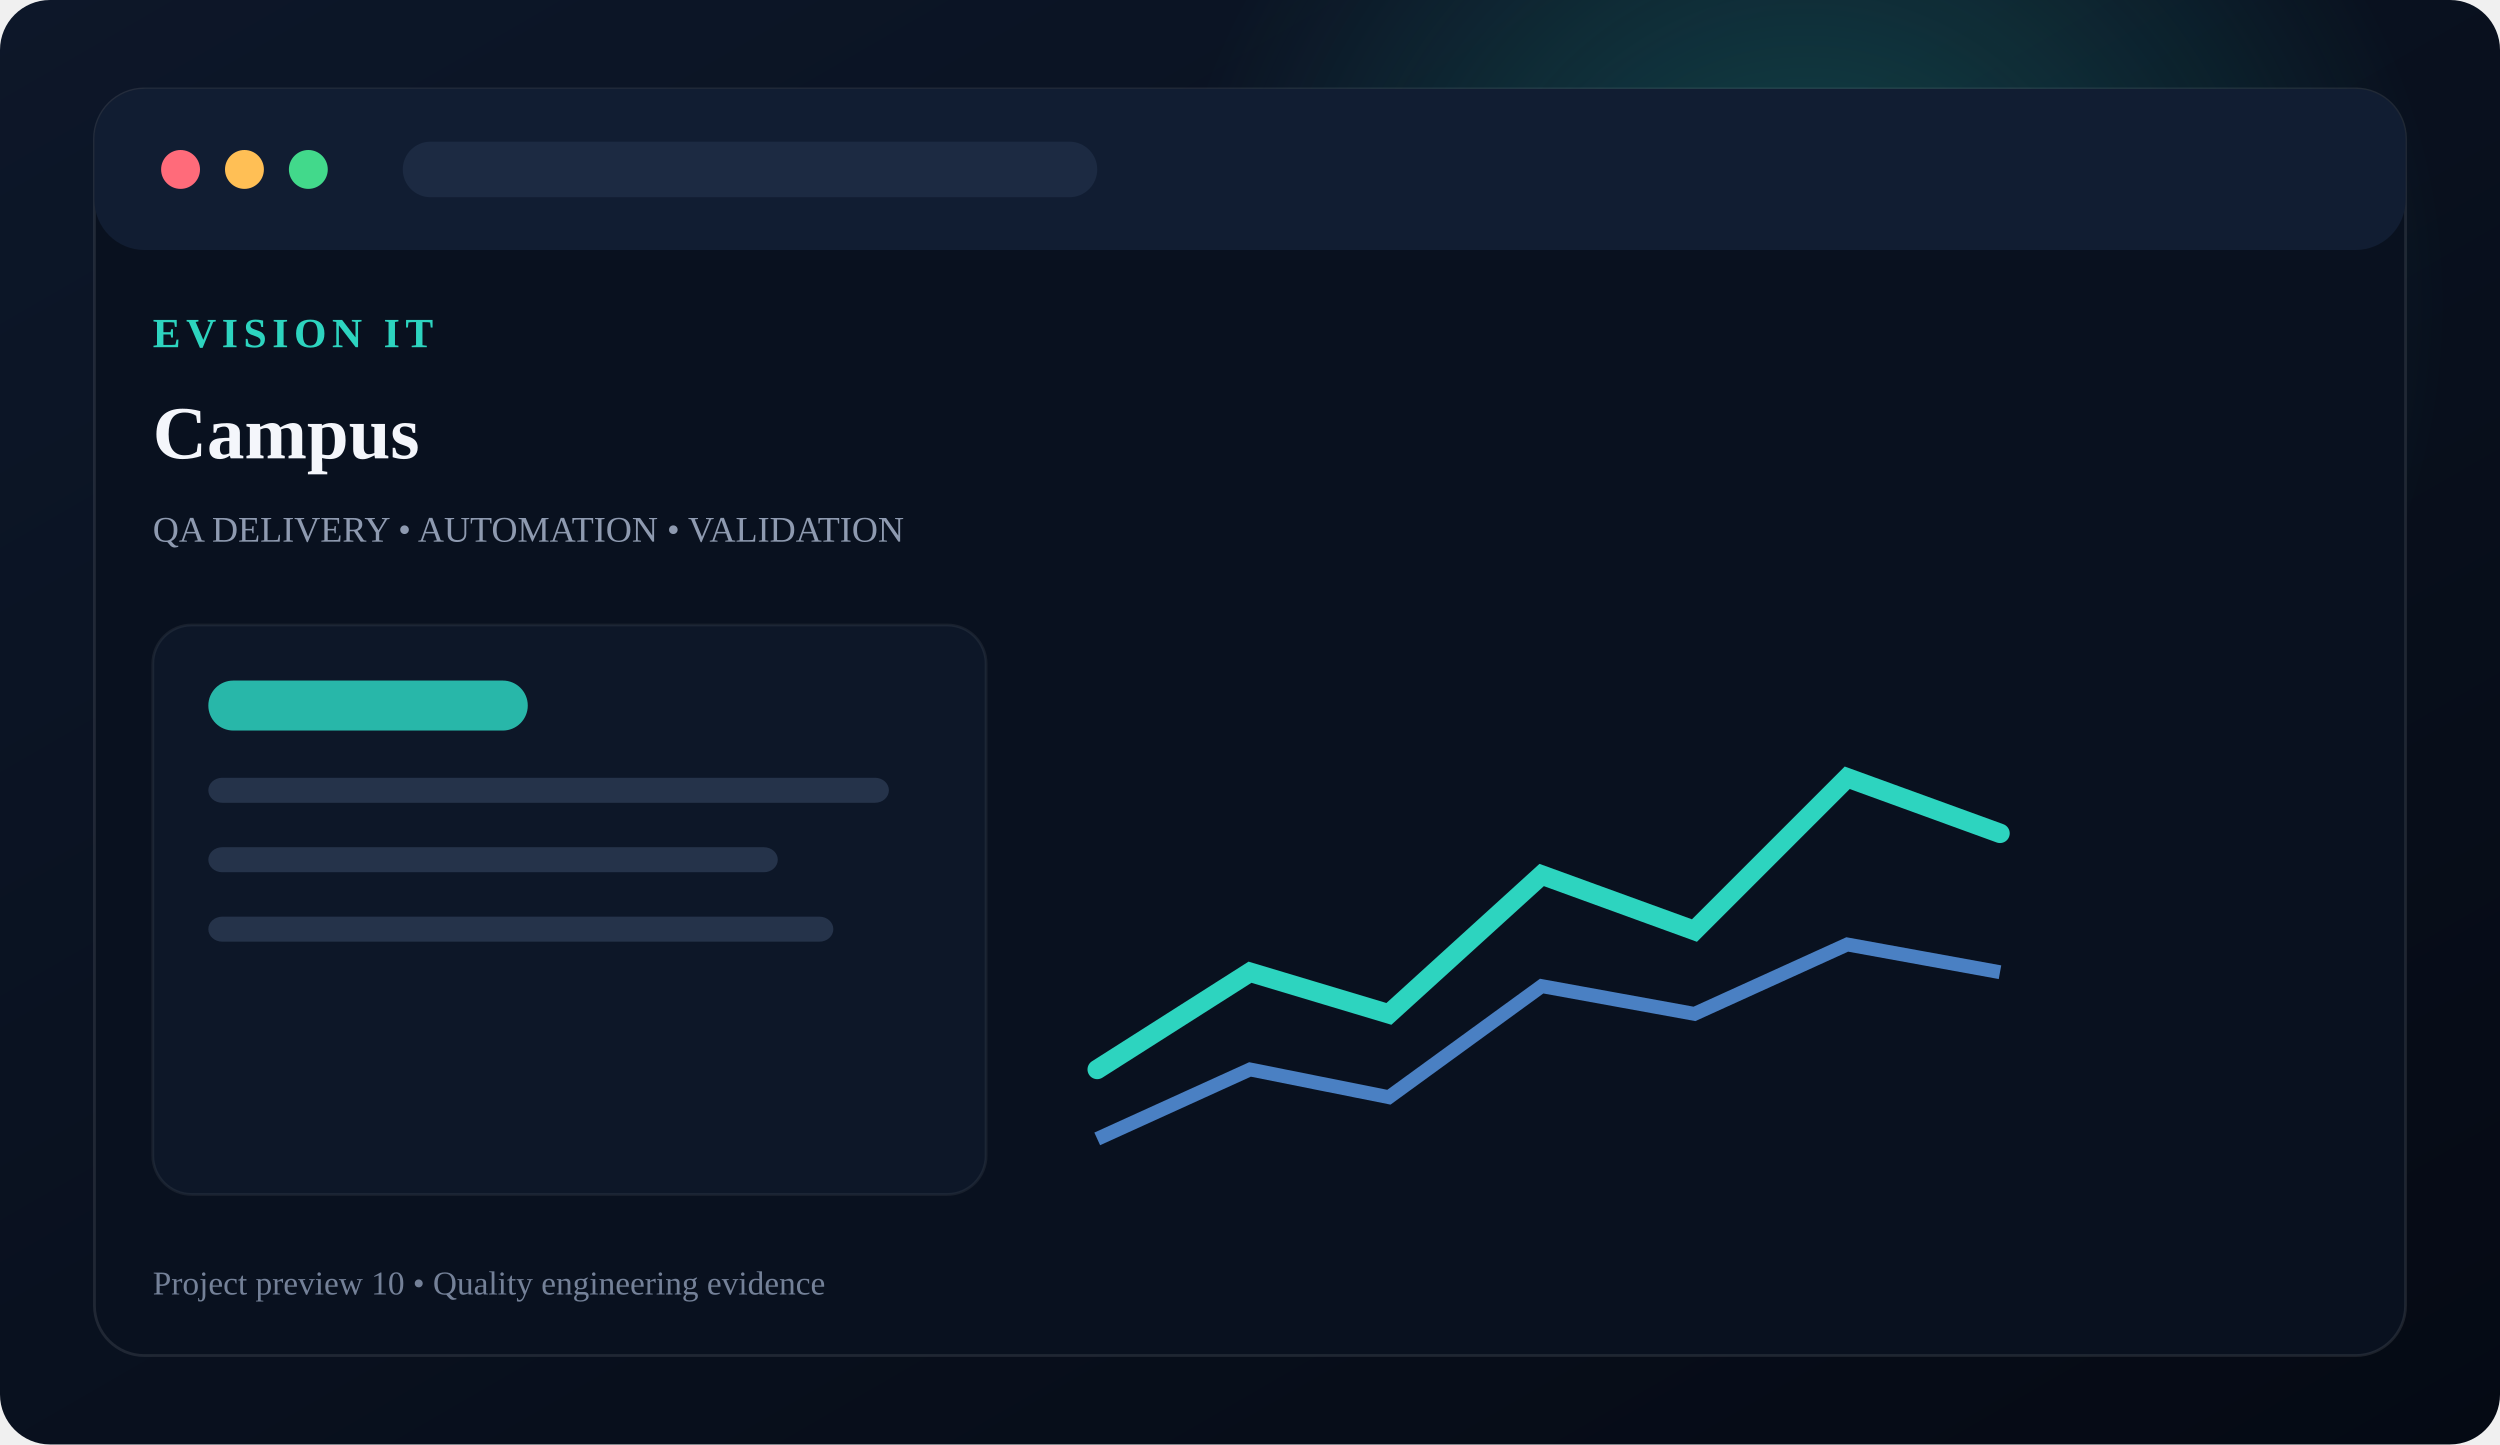
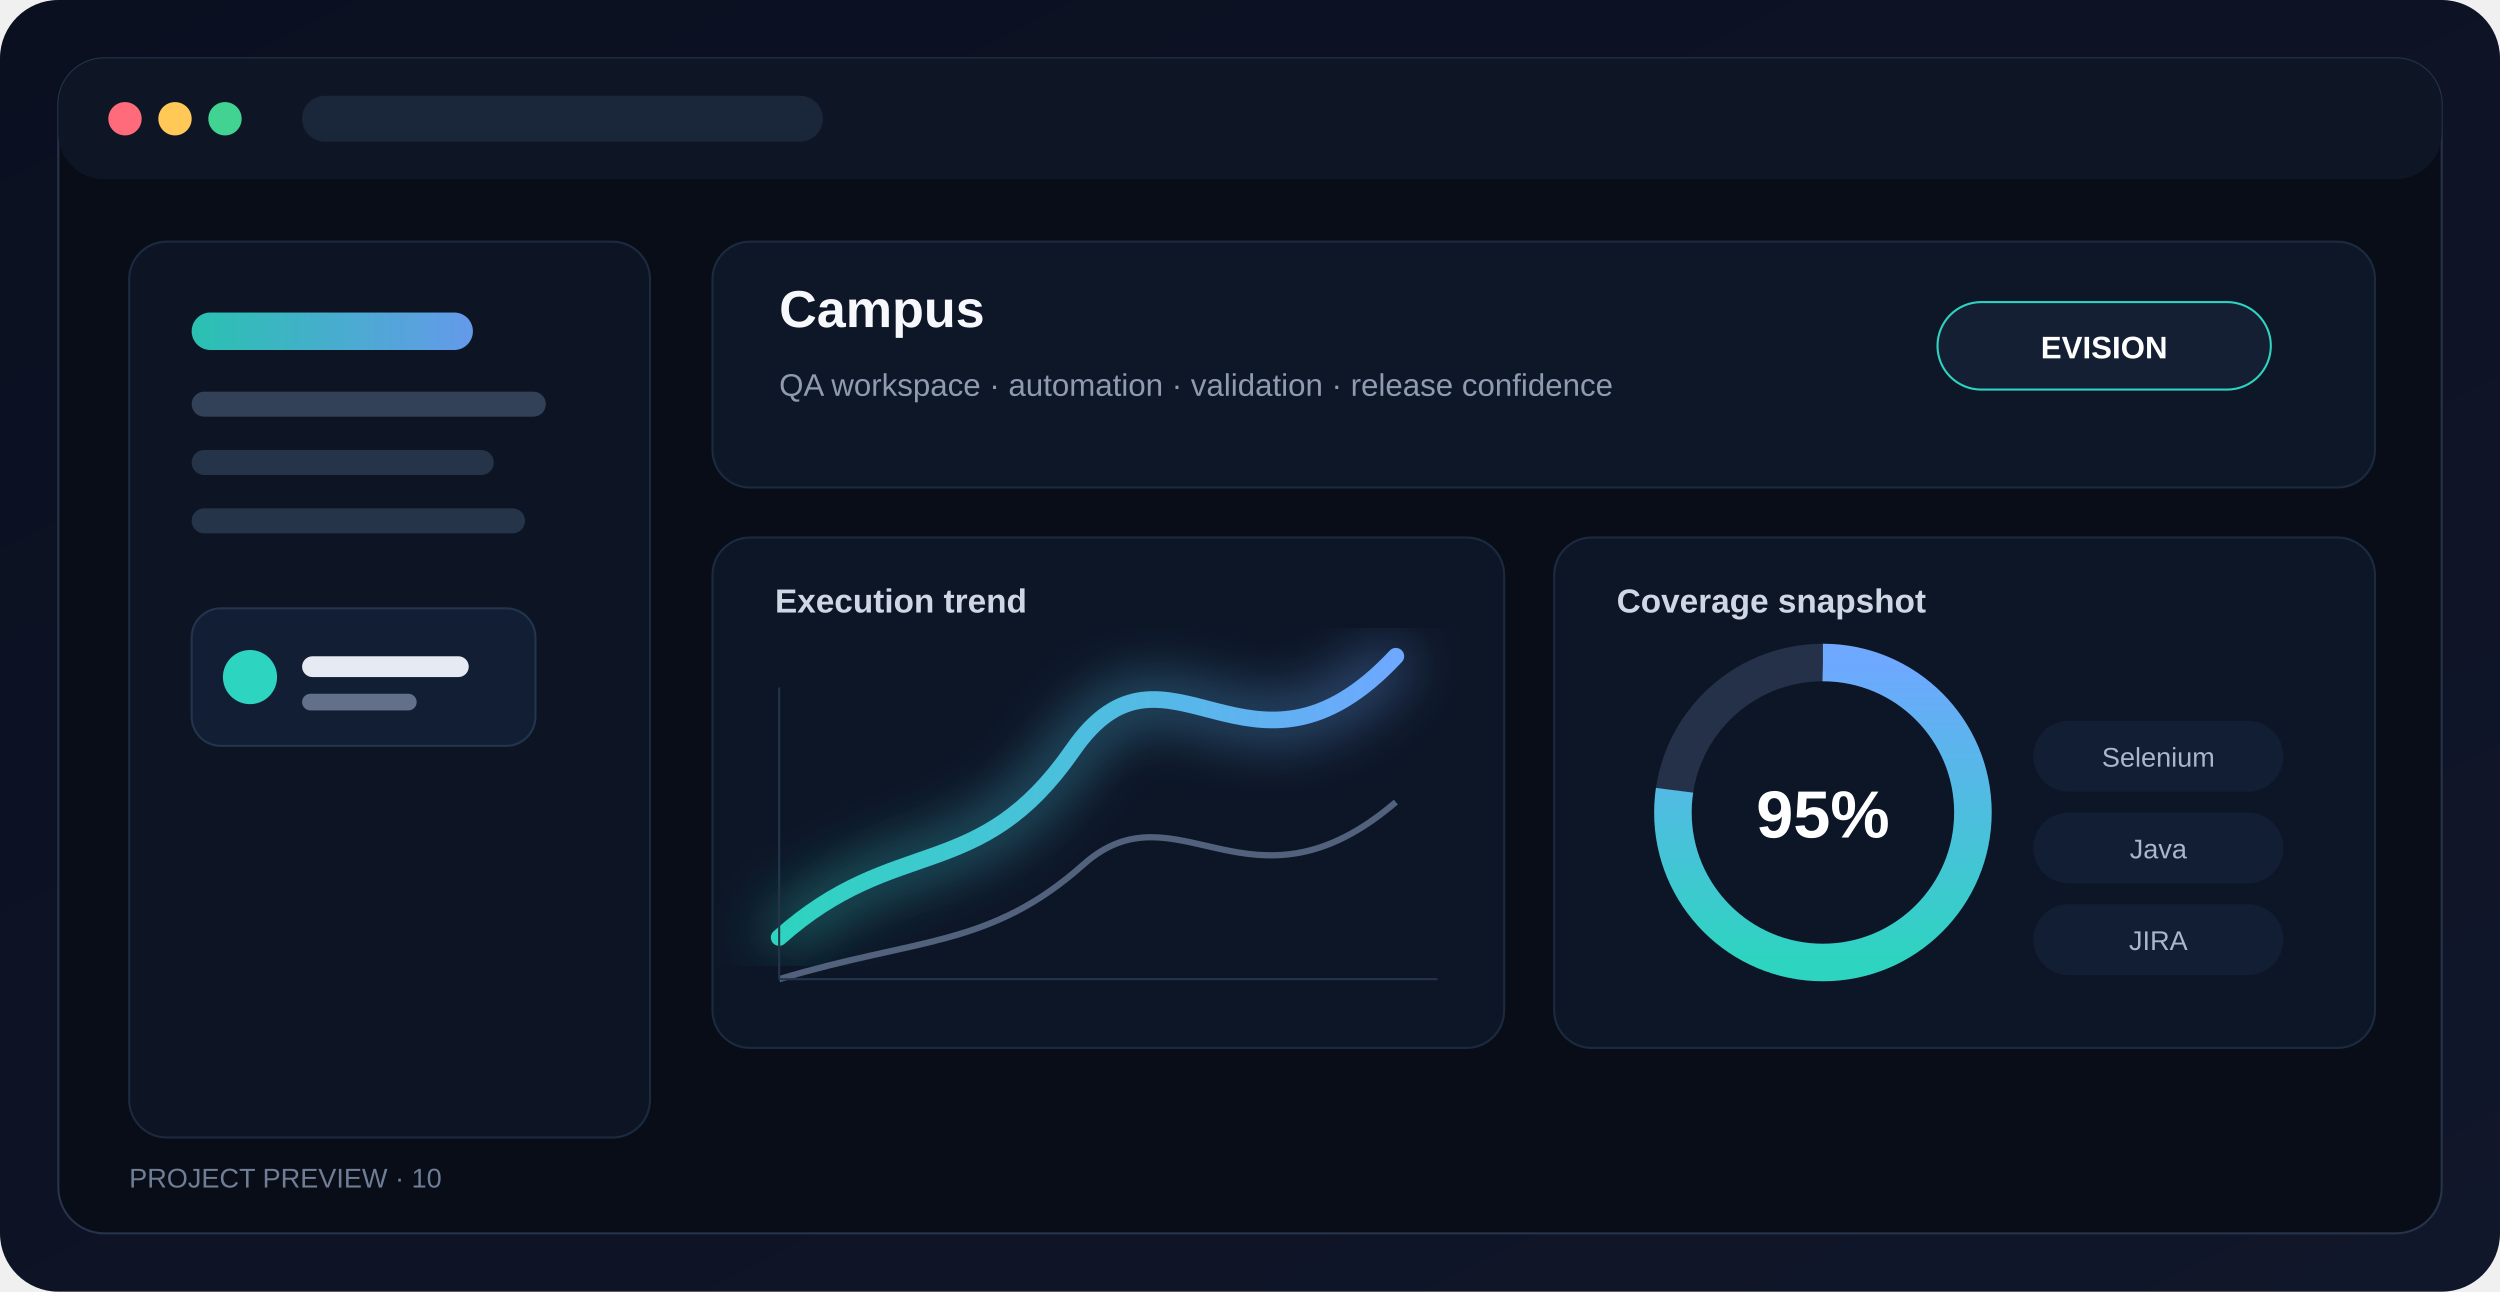
- <svg xmlns="http://www.w3.org/2000/svg" viewBox="0 0 900 520">
+ <svg xmlns="http://www.w3.org/2000/svg" viewBox="0 0 1200 620">
  <defs>
    <linearGradient id="bg" x1="0" y1="0" x2="1" y2="1">
-       <stop offset="0" stop-color="#0d1729" />
-       <stop offset="1" stop-color="#050a14" />
+       <stop stop-color="#0a1020" />
+       <stop offset="1" stop-color="#11172a" />
    </linearGradient>
-     <radialGradient id="g">
-       <stop offset="0" stop-color="#2dd4bf" stop-opacity=".28" />
-       <stop offset="1" stop-color="#2dd4bf" stop-opacity="0" />
-     </radialGradient>
+     <linearGradient id="a" x1="0" y1="0" x2="1" y2="0">
+       <stop stop-color="#2dd4bf" />
+       <stop offset="1" stop-color="#6ea8ff" />
+     </linearGradient>
+     <filter id="glow">
+       <feGaussianBlur stdDeviation="14" result="b" />
+       <feMerge>
+         <feMergeNode in="b" />
+         <feMergeNode in="SourceGraphic" />
+       </feMerge>
+     </filter>
  </defs>
-   <rect width="900" height="520" rx="18" fill="url(#bg)" />
-   <circle cx="650" cy="110" r="230" fill="url(#g)" />
-   <rect x="34" y="32" width="832" height="456" rx="18" fill="#09111f" stroke="#ffffff18" />
-   <rect x="34" y="32" width="832" height="58" rx="18" fill="#111d32" />
-   <circle cx="65" cy="61" r="7" fill="#ff6b7a" />
-   <circle cx="88" cy="61" r="7" fill="#ffbf55" />
-   <circle cx="111" cy="61" r="7" fill="#42d98b" />
-   <rect x="145" y="51" width="250" height="20" rx="10" fill="#1c2a42" />
-   <text x="55" y="125" fill="#2dd4bf" font-size="15" font-weight="800" letter-spacing="2">EVISION IT</text>
-   <text x="55" y="165" fill="#f4f6fb" font-size="27" font-weight="800">Campus</text>
-   <text x="55" y="195" fill="#8e9ab0" font-size="13">QA DELIVERY • AUTOMATION • VALIDATION</text>
-   <rect x="55" y="225" width="300" height="205" rx="14" fill="#0d1728" stroke="#ffffff10" />
-   <rect x="75" y="245" width="115" height="18" rx="9" fill="#2dd4bf" opacity=".85" />
-   <rect x="75" y="280" width="245" height="9" rx="5" fill="#25334a" />
-   <rect x="75" y="305" width="205" height="9" rx="5" fill="#25334a" />
-   <rect x="75" y="330" width="225" height="9" rx="5" fill="#25334a" />
-   <polyline points="395,385 450,350 500,365 555,315 610,335 665,280 720,300" fill="none" stroke="#2dd4bf" stroke-width="7" stroke-linecap="round" />
-   <polyline points="395,410 450,385 500,395 555,355 610,365 665,340 720,350" fill="none" stroke="#60a5fa" stroke-width="5" opacity=".75" />
-   <text x="55" y="466" fill="#748198" font-size="12">Project preview 10 • Quality engineering evidence</text>
+   <rect width="1200" height="620" rx="28" fill="url(#bg)" />
+   <rect x="28" y="28" width="1144" height="564" rx="22" fill="#080d18" stroke="#26334a" />
+   <rect x="28" y="28" width="1144" height="58" rx="22" fill="#0e1625" />
+   <circle cx="60" cy="57" r="8" fill="#ff6b7a" />
+   <circle cx="84" cy="57" r="8" fill="#ffc857" />
+   <circle cx="108" cy="57" r="8" fill="#42d392" />
+   <rect x="145" y="46" width="250" height="22" rx="11" fill="#1a2639" />
+   <rect x="62" y="116" width="250" height="430" rx="18" fill="#0d1524" stroke="#1c2a40" />
+   <rect x="92" y="150" width="135" height="18" rx="9" fill="url(#a)" opacity=".9" />
+   <rect x="92" y="188" width="170" height="12" rx="6" fill="#334158" />
+   <rect x="92" y="216" width="145" height="12" rx="6" fill="#26344a" />
+   <rect x="92" y="244" width="160" height="12" rx="6" fill="#26344a" />
+   <rect x="92" y="292" width="165" height="66" rx="14" fill="#111e33" stroke="#23344e" />
+   <circle cx="120" cy="325" r="13" fill="#2dd4bf" />
+   <rect x="145" y="315" width="80" height="10" rx="5" fill="#e6eaf2" />
+   <rect x="145" y="333" width="55" height="8" rx="4" fill="#63708a" />
+   <rect x="342" y="116" width="798" height="118" rx="18" fill="#0e1728" stroke="#1c2a40" />
+   <text x="374" y="157" fill="#f7f8fc" font-family="Arial, sans-serif" font-size="25" font-weight="700">Campus</text>
+   <text x="374" y="190" fill="#8f9bb0" font-family="Arial, sans-serif" font-size="15">QA workspace · automation · validation · release confidence</text>
+   <rect x="930" y="145" width="160" height="42" rx="21" fill="#151f34" stroke="#2dd4bf" />
+   <text x="1010" y="172" text-anchor="middle" fill="#fff" font-family="Arial, sans-serif" font-size="15" font-weight="700">EVISION</text>
+   <rect x="342" y="258" width="380" height="245" rx="18" fill="#0d1627" stroke="#1c2a40" />
+   <text x="372" y="294" fill="#cfd6e4" font-family="Arial, sans-serif" font-size="16" font-weight="700">Execution trend</text>
+   <path d="M374 450 C430 400,470 425,515 360 S600 390,670 315" fill="none" stroke="url(#a)" stroke-width="8" stroke-linecap="round" filter="url(#glow)" />
+   <path d="M374 470 C440 450,475 455,520 415 S600 445,670 385" fill="none" stroke="#52627c" stroke-width="3" />
+   <line x1="374" y1="470" x2="690" y2="470" stroke="#26344b" />
+   <line x1="374" y1="330" x2="374" y2="470" stroke="#26344b" />
+   <rect x="746" y="258" width="394" height="245" rx="18" fill="#0d1627" stroke="#1c2a40" />
+   <text x="776" y="294" fill="#cfd6e4" font-family="Arial, sans-serif" font-size="16" font-weight="700">Coverage snapshot</text>
+   <circle cx="875" cy="390" r="72" fill="none" stroke="#243149" stroke-width="18" />
+   <circle cx="875" cy="390" r="72" fill="none" stroke="url(#a)" stroke-width="18" stroke-dasharray="350 452" transform="rotate(-90 875 390)" />
+   <text x="875" y="402" text-anchor="middle" fill="#fff" font-family="Arial, sans-serif" font-size="32" font-weight="800">95%</text>
+   <rect x="976" y="346" width="120" height="34" rx="17" fill="#111e33" />
+   <text x="1036" y="368" text-anchor="middle" fill="#aab6c9" font-family="Arial, sans-serif" font-size="13">Selenium</text>
+   <rect x="976" y="390" width="120" height="34" rx="17" fill="#111e33" />
+   <text x="1036" y="412" text-anchor="middle" fill="#aab6c9" font-family="Arial, sans-serif" font-size="13">Java</text>
+   <rect x="976" y="434" width="120" height="34" rx="17" fill="#111e33" />
+   <text x="1036" y="456" text-anchor="middle" fill="#aab6c9" font-family="Arial, sans-serif" font-size="13">JIRA</text>
+   <text x="62" y="570" fill="#6f7e96" font-family="Arial, sans-serif" font-size="13">PROJECT PREVIEW · 10</text>
</svg>
